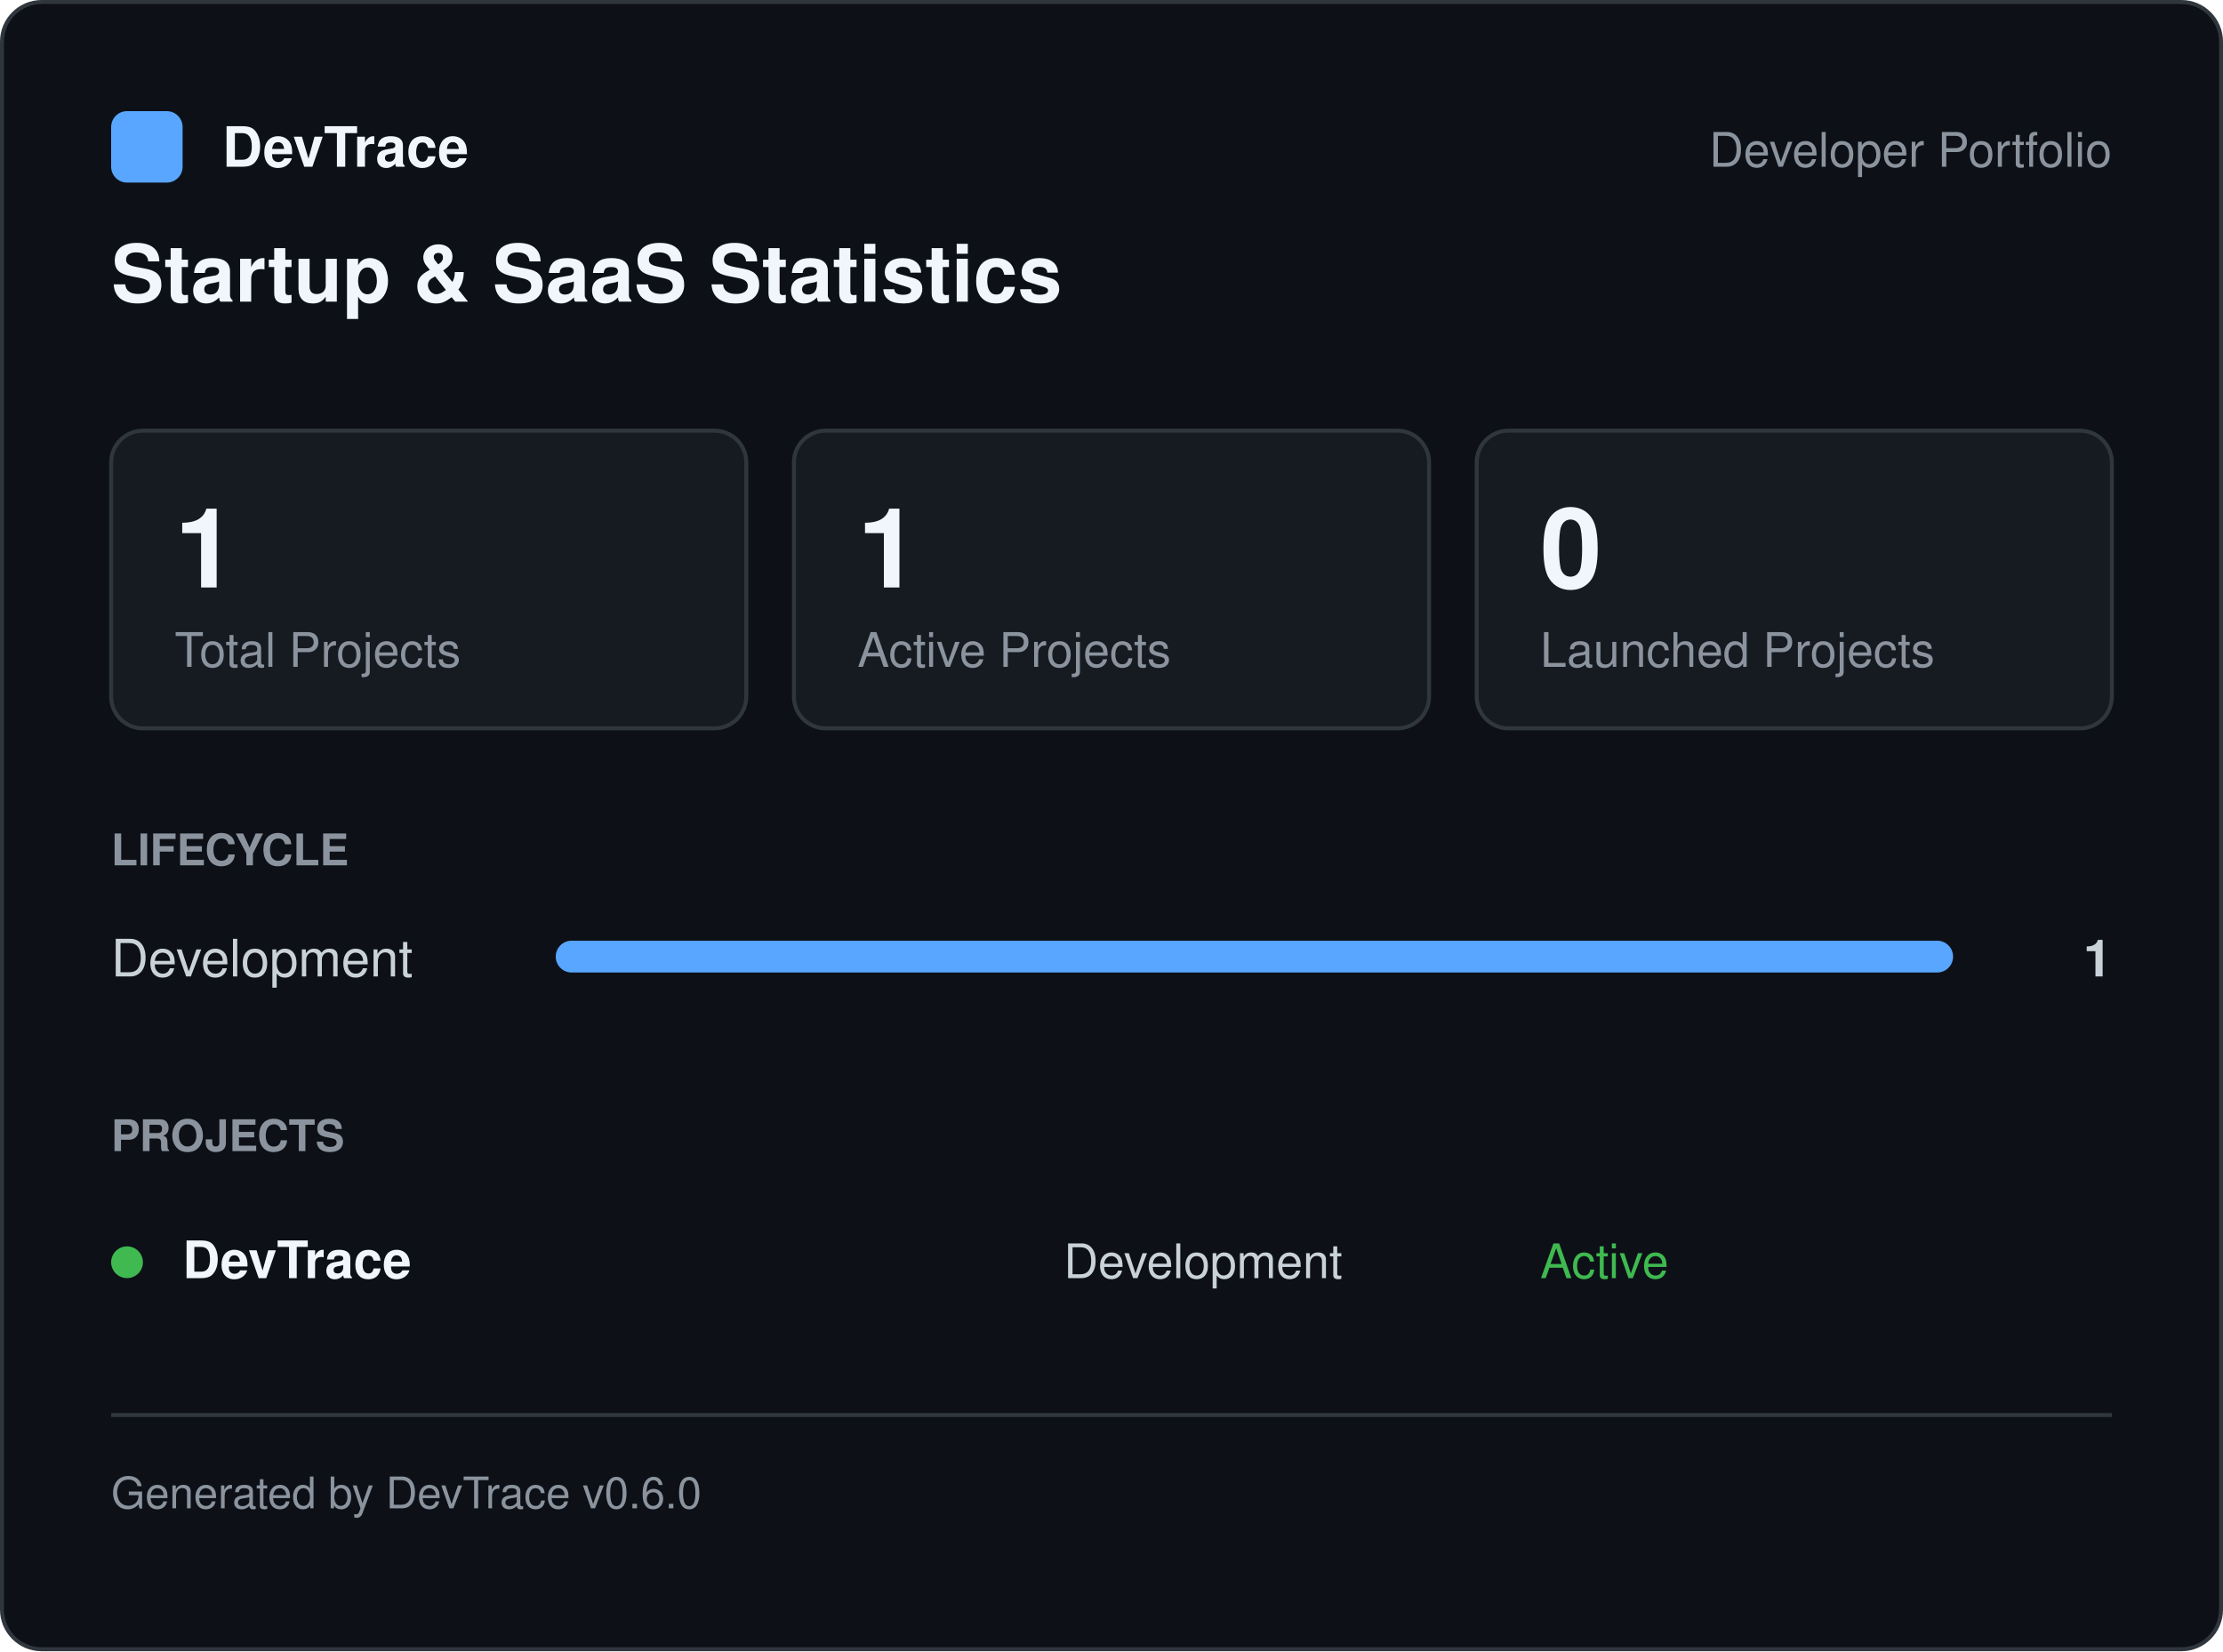
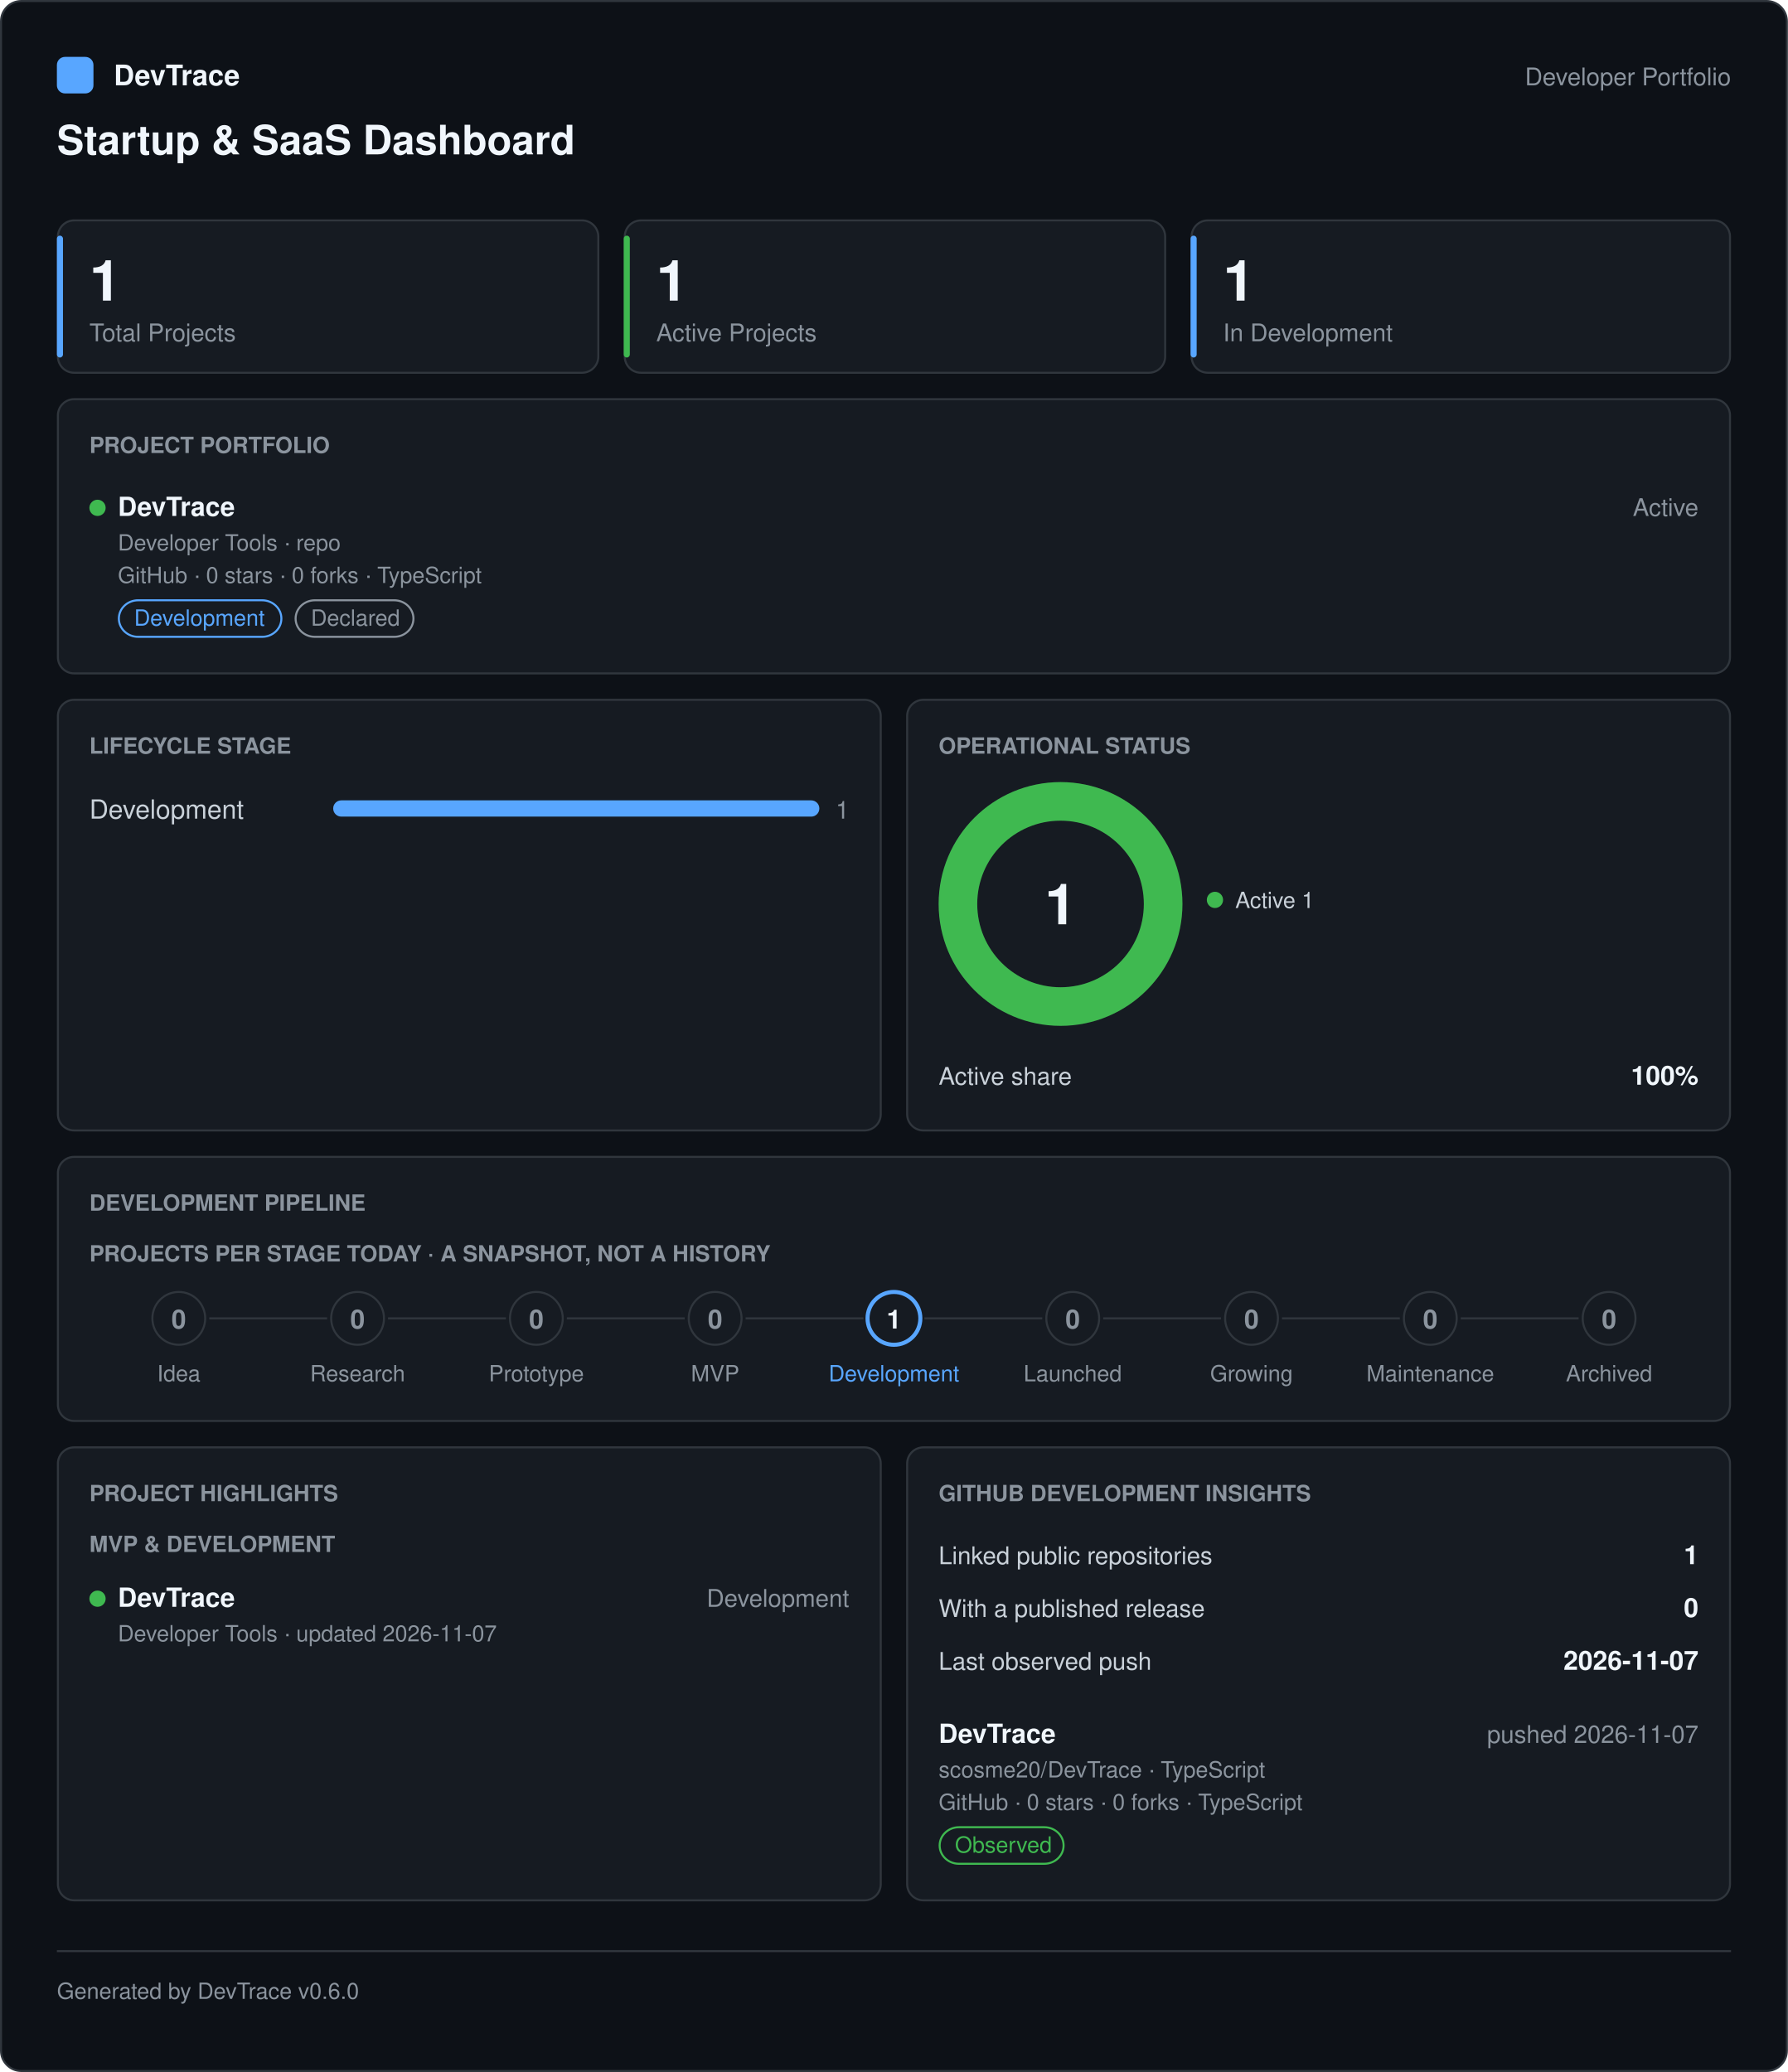
- <svg xmlns="http://www.w3.org/2000/svg" width="560" height="416" viewBox="0 0 560 416" role="img" aria-labelledby="title desc" font-family="-apple-system, 'Segoe UI', Helvetica, Arial, sans-serif">
-   <rect x="0.5" y="0.5" width="559" height="415" rx="10" fill="#0d1117" stroke="#30363d" />
+ <svg xmlns="http://www.w3.org/2000/svg" width="880" height="1020" viewBox="0 0 880 1020" role="img" aria-labelledby="title desc" font-family="-apple-system, 'Segoe UI', Helvetica, Arial, sans-serif">
+   <rect x="0.5" y="0.5" width="879" height="1019" rx="10" fill="#0d1117" stroke="#30363d" />
  <g transform="translate(0 28)">
    <rect x="28" y="0" width="18" height="18" rx="4" fill="#58a6ff" />
    <text x="56" y="14" fill="#f0f6fc" font-size="14" font-weight="600">DevTrace</text>
-     <text x="532" y="14" fill="#8b949e" font-size="12" text-anchor="end">Developer Portfolio</text>
-     <text x="28" y="48" fill="#f0f6fc" font-size="20" font-weight="700">Startup &amp; SaaS Statistics</text>
+     <text x="852" y="14" fill="#8b949e" font-size="12" text-anchor="end">Developer Portfolio</text>
+     <text x="28" y="48" fill="#f0f6fc" font-size="20" font-weight="700">Startup &amp; SaaS Dashboard</text>
  </g>
  <g transform="translate(0 108)">
-     <rect x="28" y="0.5" width="160" height="75" rx="8" fill="#161b22" stroke="#30363d" />
-     <text x="44" y="40" fill="#f0f6fc" font-size="28" font-weight="700">1</text>
-     <text x="44" y="60" fill="#8b949e" font-size="12">Total Projects</text>
-     <rect x="200" y="0.5" width="160" height="75" rx="8" fill="#161b22" stroke="#30363d" />
-     <text x="216" y="40" fill="#f0f6fc" font-size="28" font-weight="700">1</text>
-     <text x="216" y="60" fill="#8b949e" font-size="12">Active Projects</text>
-     <rect x="372" y="0.5" width="160" height="75" rx="8" fill="#161b22" stroke="#30363d" />
-     <text x="388" y="40" fill="#f0f6fc" font-size="28" font-weight="700">0</text>
-     <text x="388" y="60" fill="#8b949e" font-size="12">Launched Projects</text>
+     <g transform="translate(28 0)">
+       <rect x="0.5" y="0.5" width="266" height="75" rx="8" fill="#161b22" stroke="#30363d" />
+       <rect x="0" y="8" width="3" height="60" rx="1.5" fill="#58a6ff" />
+       <text x="16" y="40" fill="#f0f6fc" font-size="28" font-weight="700">1</text>
+       <text x="16" y="60" fill="#8b949e" font-size="12">Total Projects</text>
+       <g transform="translate(279 0)">
+         <rect x="0.5" y="0.5" width="266" height="75" rx="8" fill="#161b22" stroke="#30363d" />
+         <rect x="0" y="8" width="3" height="60" rx="1.5" fill="#3fb950" />
+         <text x="16" y="40" fill="#f0f6fc" font-size="28" font-weight="700">1</text>
+         <text x="16" y="60" fill="#8b949e" font-size="12">Active Projects</text>
+       </g>
+       <g transform="translate(558 0)">
+         <rect x="0.5" y="0.5" width="265" height="75" rx="8" fill="#161b22" stroke="#30363d" />
+         <rect x="0" y="8" width="3" height="60" rx="1.5" fill="#58a6ff" />
+         <text x="16" y="40" fill="#f0f6fc" font-size="28" font-weight="700">1</text>
+         <text x="16" y="60" fill="#8b949e" font-size="12">In Development</text>
+       </g>
+       <g transform="translate(0 88)">
+         <rect x="0.5" y="0.5" width="823" height="135" rx="8" fill="#161b22" stroke="#30363d" />
+         <text x="16" y="27" fill="#8b949e" font-size="11" font-weight="600">PROJECT PORTFOLIO</text>
+         <g transform="translate(16 41)">
+           <circle cx="4" cy="13" r="4" fill="#3fb950" />
+           <text x="14" y="17" fill="#f0f6fc" font-size="13" font-weight="600">DevTrace</text>
+           <text x="792" y="17" fill="#8b949e" font-size="12" text-anchor="end">Active</text>
+           <text x="14" y="34" fill="#8b949e" font-size="11">Developer Tools · repo</text>
+           <text x="14" y="50" fill="#8b949e" font-size="11">GitHub · 0 stars · 0 forks · TypeScript</text>
+           <g transform="translate(14 58)">
+             <rect x="0.5" y="0.5" width="80" height="18" rx="9.5" fill="none" stroke="#58a6ff" />
+             <text x="8" y="13" fill="#58a6ff" font-size="11">Development</text>
+             <g transform="translate(87 0)">
+               <rect x="0.5" y="0.5" width="58" height="18" rx="9.5" fill="none" stroke="#8b949e" />
+               <text x="8" y="13" fill="#8b949e" font-size="11">Declared</text>
+             </g>
+           </g>
+         </g>
+       </g>
+       <g transform="translate(0 236)">
+         <rect x="0.5" y="0.5" width="405" height="212" rx="8" fill="#161b22" stroke="#30363d" />
+         <text x="16" y="27" fill="#8b949e" font-size="11" font-weight="600">LIFECYCLE STAGE</text>
+         <g transform="translate(16 41)">
+           <text x="0" y="18" fill="#c9d1d9" font-size="13">Development</text>
+           <rect x="120" y="9" width="239.28" height="8" rx="4" fill="#21262d" />
+           <rect x="120" y="9" width="239.28" height="8" rx="4" fill="#58a6ff" />
+           <text x="374" y="18" fill="#8b949e" font-size="12" text-anchor="end">1</text>
+         </g>
+         <g transform="translate(418 0)">
+           <rect x="0.5" y="0.5" width="405" height="212" rx="8" fill="#161b22" stroke="#30363d" />
+           <text x="16" y="27" fill="#8b949e" font-size="11" font-weight="600">OPERATIONAL STATUS</text>
+           <g transform="translate(16 41)">
+             <circle cx="60" cy="60" r="50.5" fill="none" stroke="#21262d" stroke-width="19" />
+             <circle cx="60" cy="60" r="50.5" fill="none" stroke="#3fb950" stroke-width="19" stroke-dasharray="317.3 0" stroke-dashoffset="0" transform="rotate(-90 60 60)" />
+             <text x="60" y="70" fill="#f0f6fc" font-size="28" font-weight="700" text-anchor="middle">1</text>
+             <g transform="translate(132 51)">
+               <circle cx="4" cy="7" r="4" fill="#3fb950" />
+               <text x="14" y="11" fill="#c9d1d9" font-size="11">Active 1</text>
+             </g>
+             <g transform="translate(0 132)">
+               <text x="0" y="17" fill="#c9d1d9" font-size="12">Active share</text>
+               <text x="374" y="17" fill="#f0f6fc" font-size="13" font-weight="600" text-anchor="end">100%</text>
+             </g>
+           </g>
+         </g>
+       </g>
+       <g transform="translate(0 461)">
+         <rect x="0.5" y="0.5" width="823" height="130" rx="8" fill="#161b22" stroke="#30363d" />
+         <text x="16" y="27" fill="#8b949e" font-size="11" font-weight="600">DEVELOPMENT PIPELINE</text>
+         <g transform="translate(16 41)">
+           <text x="0" y="11" fill="#8b949e" font-size="11" font-weight="600">PROJECTS PER STAGE TODAY · A SNAPSHOT, NOT A HISTORY</text>
+           <g transform="translate(0 25)">
+             <line x1="59" y1="14" x2="117" y2="14" stroke="#30363d" />
+             <circle cx="44" cy="14" r="13" fill="none" stroke="#30363d" />
+             <text x="44" y="19" fill="#8b949e" font-size="13" font-weight="600" text-anchor="middle">0</text>
+             <text x="44" y="45" fill="#8b949e" font-size="11" text-anchor="middle">Idea</text>
+             <line x1="147" y1="14" x2="205" y2="14" stroke="#30363d" />
+             <circle cx="132" cy="14" r="13" fill="none" stroke="#30363d" />
+             <text x="132" y="19" fill="#8b949e" font-size="13" font-weight="600" text-anchor="middle">0</text>
+             <text x="132" y="45" fill="#8b949e" font-size="11" text-anchor="middle">Research</text>
+             <line x1="235" y1="14" x2="293" y2="14" stroke="#30363d" />
+             <circle cx="220" cy="14" r="13" fill="none" stroke="#30363d" />
+             <text x="220" y="19" fill="#8b949e" font-size="13" font-weight="600" text-anchor="middle">0</text>
+             <text x="220" y="45" fill="#8b949e" font-size="11" text-anchor="middle">Prototype</text>
+             <line x1="323" y1="14" x2="381" y2="14" stroke="#30363d" />
+             <circle cx="308" cy="14" r="13" fill="none" stroke="#30363d" />
+             <text x="308" y="19" fill="#8b949e" font-size="13" font-weight="600" text-anchor="middle">0</text>
+             <text x="308" y="45" fill="#8b949e" font-size="11" text-anchor="middle">MVP</text>
+             <line x1="411" y1="14" x2="469" y2="14" stroke="#30363d" />
+             <circle cx="396" cy="14" r="13" fill="none" stroke="#58a6ff" stroke-width="2" />
+             <text x="396" y="19" fill="#f0f6fc" font-size="13" font-weight="600" text-anchor="middle">1</text>
+             <text x="396" y="45" fill="#58a6ff" font-size="11" text-anchor="middle">Development</text>
+             <line x1="499" y1="14" x2="557" y2="14" stroke="#30363d" />
+             <circle cx="484" cy="14" r="13" fill="none" stroke="#30363d" />
+             <text x="484" y="19" fill="#8b949e" font-size="13" font-weight="600" text-anchor="middle">0</text>
+             <text x="484" y="45" fill="#8b949e" font-size="11" text-anchor="middle">Launched</text>
+             <line x1="587" y1="14" x2="645" y2="14" stroke="#30363d" />
+             <circle cx="572" cy="14" r="13" fill="none" stroke="#30363d" />
+             <text x="572" y="19" fill="#8b949e" font-size="13" font-weight="600" text-anchor="middle">0</text>
+             <text x="572" y="45" fill="#8b949e" font-size="11" text-anchor="middle">Growing</text>
+             <line x1="675" y1="14" x2="733" y2="14" stroke="#30363d" />
+             <circle cx="660" cy="14" r="13" fill="none" stroke="#30363d" />
+             <text x="660" y="19" fill="#8b949e" font-size="13" font-weight="600" text-anchor="middle">0</text>
+             <text x="660" y="45" fill="#8b949e" font-size="11" text-anchor="middle">Maintenance</text>
+             <circle cx="748" cy="14" r="13" fill="none" stroke="#30363d" />
+             <text x="748" y="19" fill="#8b949e" font-size="13" font-weight="600" text-anchor="middle">0</text>
+             <text x="748" y="45" fill="#8b949e" font-size="11" text-anchor="middle">Archived</text>
+           </g>
+         </g>
+       </g>
+       <g transform="translate(0 604)">
+         <rect x="0.5" y="0.5" width="405" height="223" rx="8" fill="#161b22" stroke="#30363d" />
+         <text x="16" y="27" fill="#8b949e" font-size="11" font-weight="600">PROJECT HIGHLIGHTS</text>
+         <g transform="translate(16 41)">
+           <text x="0" y="11" fill="#8b949e" font-size="11" font-weight="600">MVP &amp; DEVELOPMENT</text>
+           <g transform="translate(0 21)">
+             <circle cx="4" cy="13" r="4" fill="#3fb950" />
+             <text x="14" y="17" fill="#f0f6fc" font-size="13" font-weight="600">DevTrace</text>
+             <text x="374" y="17" fill="#8b949e" font-size="12" text-anchor="end">Development</text>
+             <text x="14" y="34" fill="#8b949e" font-size="11">Developer Tools · updated 2026-11-07</text>
+           </g>
+         </g>
+         <g transform="translate(418 0)">
+           <rect x="0.5" y="0.5" width="405" height="223" rx="8" fill="#161b22" stroke="#30363d" />
+           <text x="16" y="27" fill="#8b949e" font-size="11" font-weight="600">GITHUB DEVELOPMENT INSIGHTS</text>
+           <g transform="translate(16 41)">
+             <text x="0" y="17" fill="#c9d1d9" font-size="12">Linked public repositories</text>
+             <text x="374" y="17" fill="#f0f6fc" font-size="13" font-weight="600" text-anchor="end">1</text>
+             <g transform="translate(0 26)">
+               <text x="0" y="17" fill="#c9d1d9" font-size="12">With a published release</text>
+               <text x="374" y="17" fill="#f0f6fc" font-size="13" font-weight="600" text-anchor="end">0</text>
+             </g>
+             <g transform="translate(0 52)">
+               <text x="0" y="17" fill="#c9d1d9" font-size="12">Last observed push</text>
+               <text x="374" y="17" fill="#f0f6fc" font-size="13" font-weight="600" text-anchor="end">2026-11-07</text>
+             </g>
+             <g transform="translate(0 88)">
+               <text x="0" y="17" fill="#f0f6fc" font-size="13" font-weight="600">DevTrace</text>
+               <text x="374" y="17" fill="#8b949e" font-size="12" text-anchor="end">pushed 2026-11-07</text>
+               <text x="0" y="34" fill="#8b949e" font-size="11">scosme20/DevTrace · TypeScript</text>
+               <text x="0" y="50" fill="#8b949e" font-size="11">GitHub · 0 stars · 0 forks · TypeScript</text>
+               <g transform="translate(0 58)">
+                 <rect x="0.5" y="0.5" width="61" height="18" rx="9.5" fill="none" stroke="#3fb950" />
+                 <text x="8" y="13" fill="#3fb950" font-size="11">Observed</text>
+               </g>
+             </g>
+           </g>
+         </g>
+       </g>
+     </g>
  </g>
-   <g transform="translate(0 208)">
-     <text x="28" y="10" fill="#8b949e" font-size="11" font-weight="600">LIFECYCLE</text>
-     <text x="28" y="38" fill="#c9d1d9" font-size="13">Development</text>
-     <rect x="140" y="29" width="352" height="8" rx="4" fill="#21262d" />
-     <rect x="140" y="29" width="352" height="8" rx="4" fill="#58a6ff" />
-     <text x="532" y="38" fill="#c9d1d9" font-size="13" font-weight="600" text-anchor="end">1</text>
-   </g>
-   <g transform="translate(0 280)">
-     <text x="28" y="10" fill="#8b949e" font-size="11" font-weight="600">PROJECTS</text>
-     <circle cx="32" cy="38" r="4" fill="#3fb950" />
-     <text x="46" y="42" fill="#f0f6fc" font-size="13" font-weight="600">DevTrace</text>
-     <text x="268" y="42" fill="#c9d1d9" font-size="12">Development</text>
-     <text x="388" y="42" fill="#3fb950" font-size="12">Active</text>
-   </g>
-   <g transform="translate(0 356)">
-     <line x1="28" y1="0.5" x2="532" y2="0.5" stroke="#30363d" />
+   <g transform="translate(0 960)">
+     <line x1="28" y1="0.5" x2="852" y2="0.5" stroke="#30363d" />
    <text x="28" y="24" fill="#8b949e" font-size="11">Generated by DevTrace v0.6.0</text>
  </g>
</svg>
